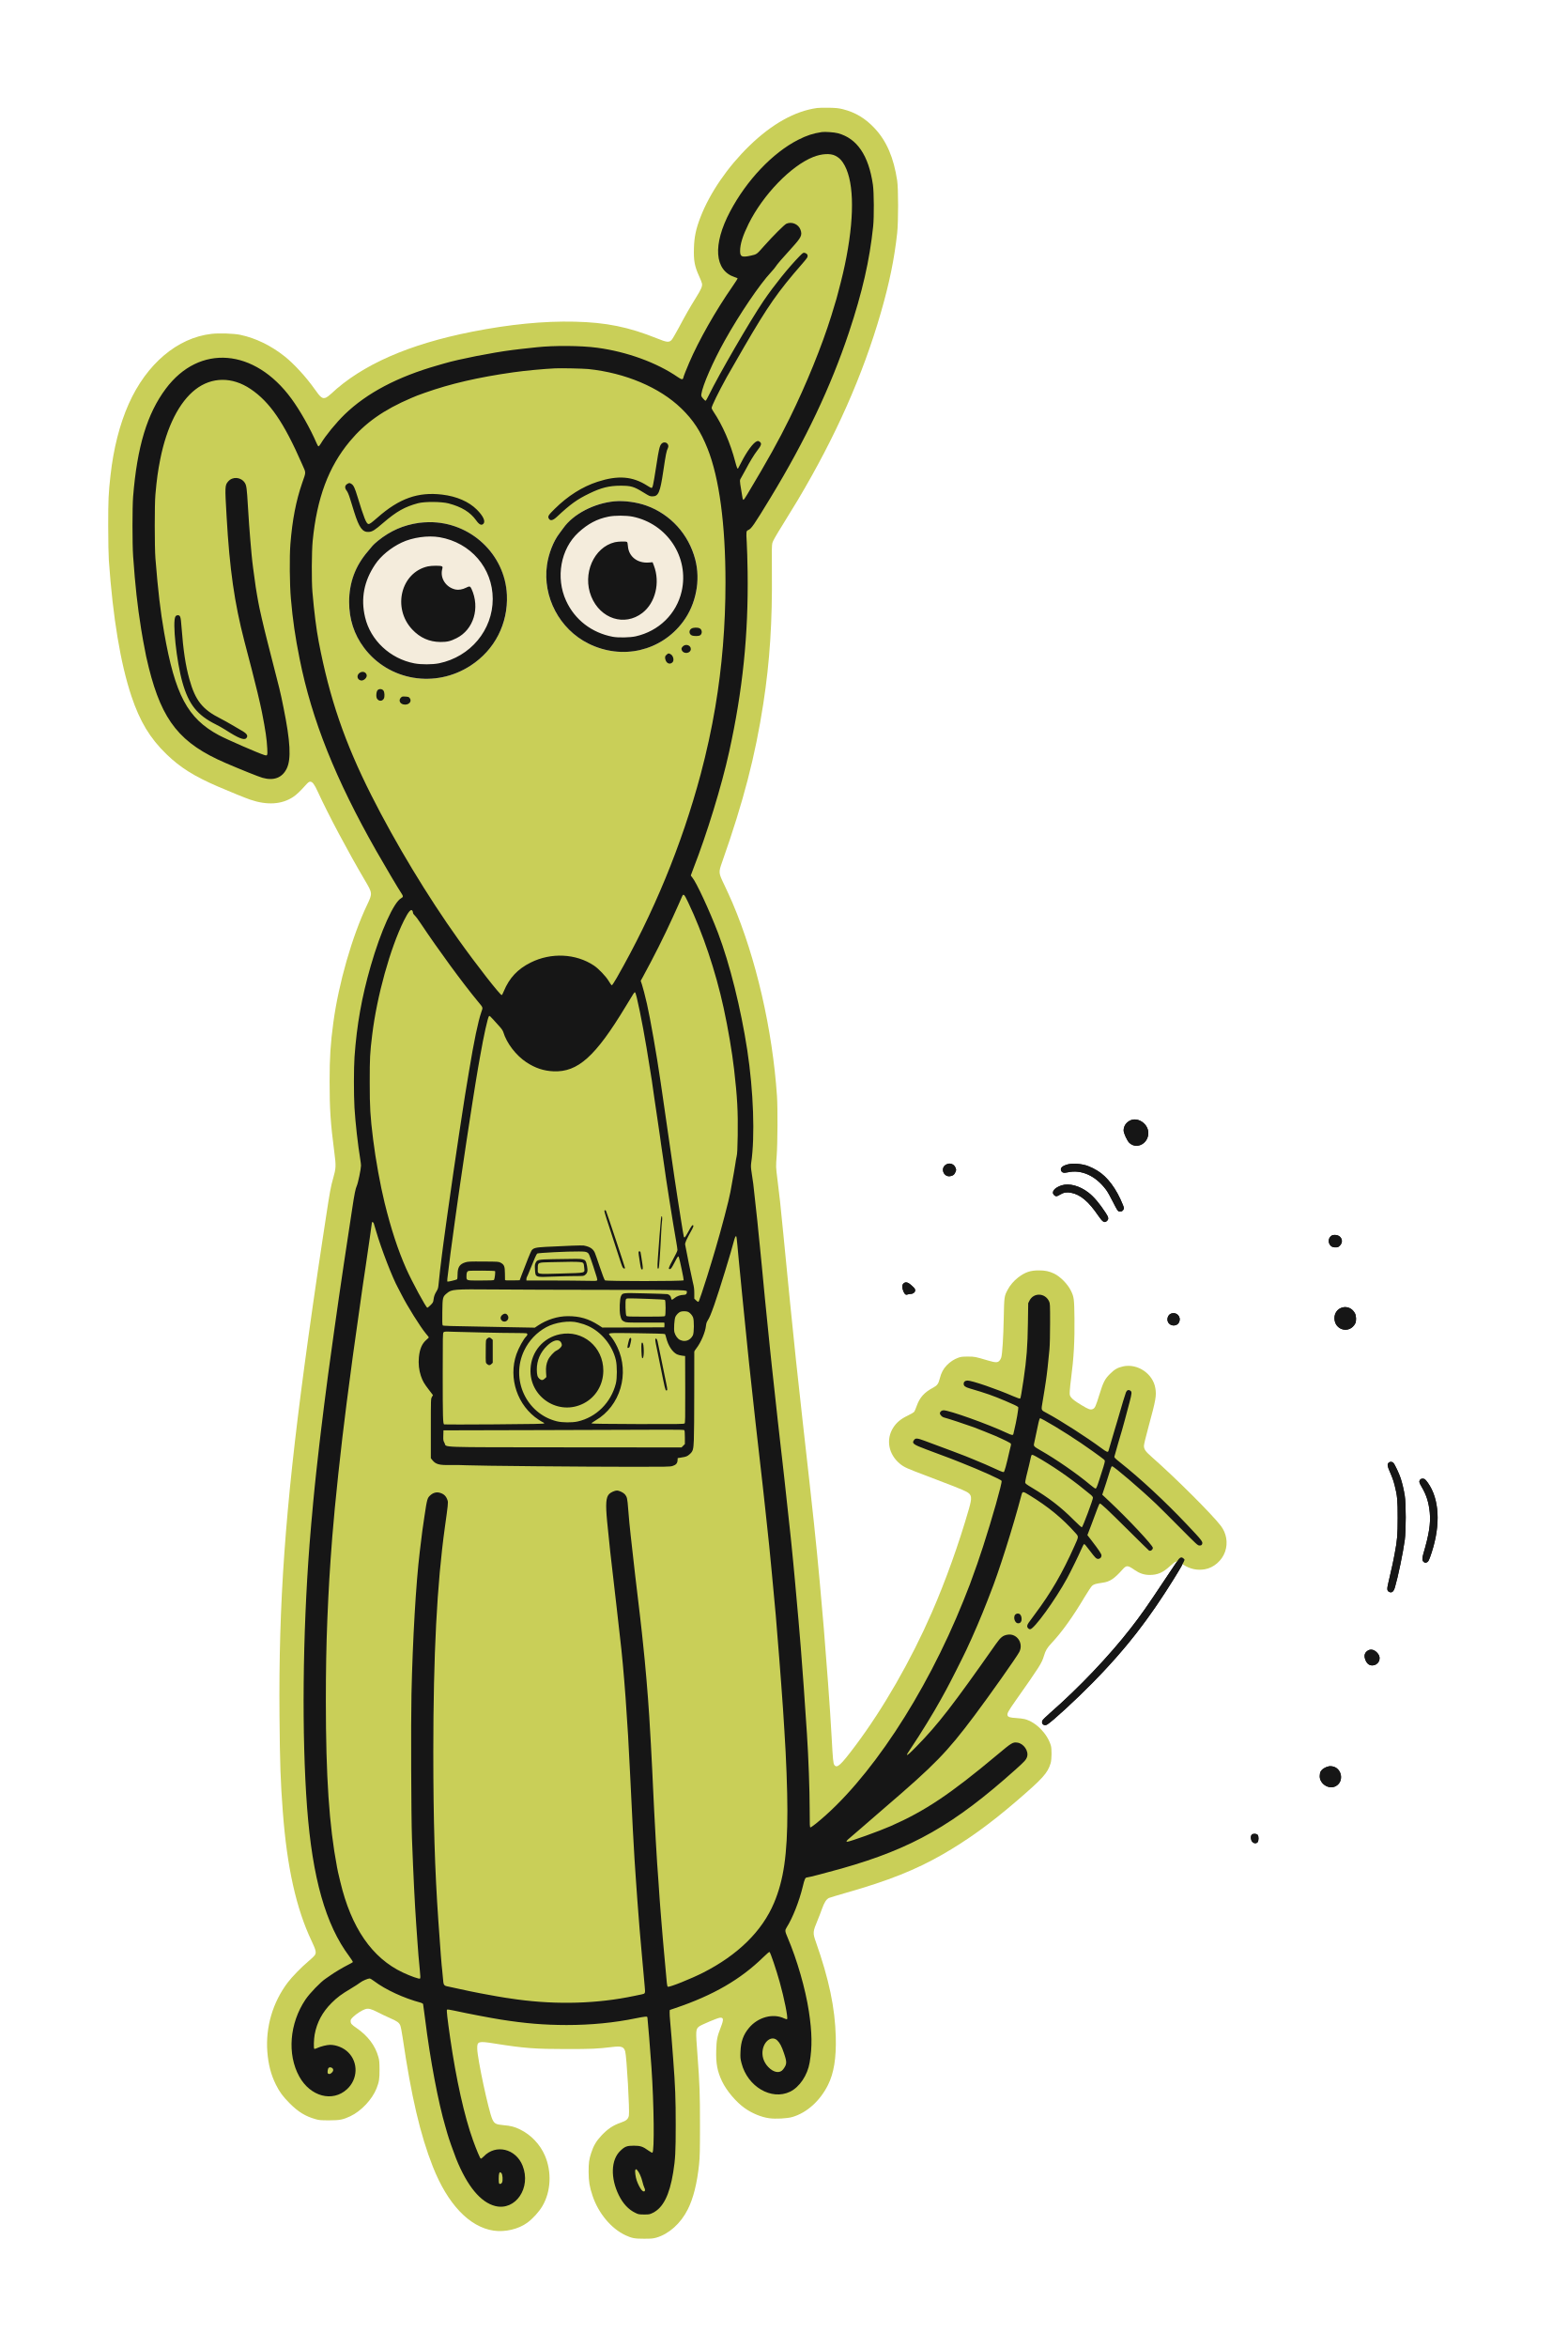
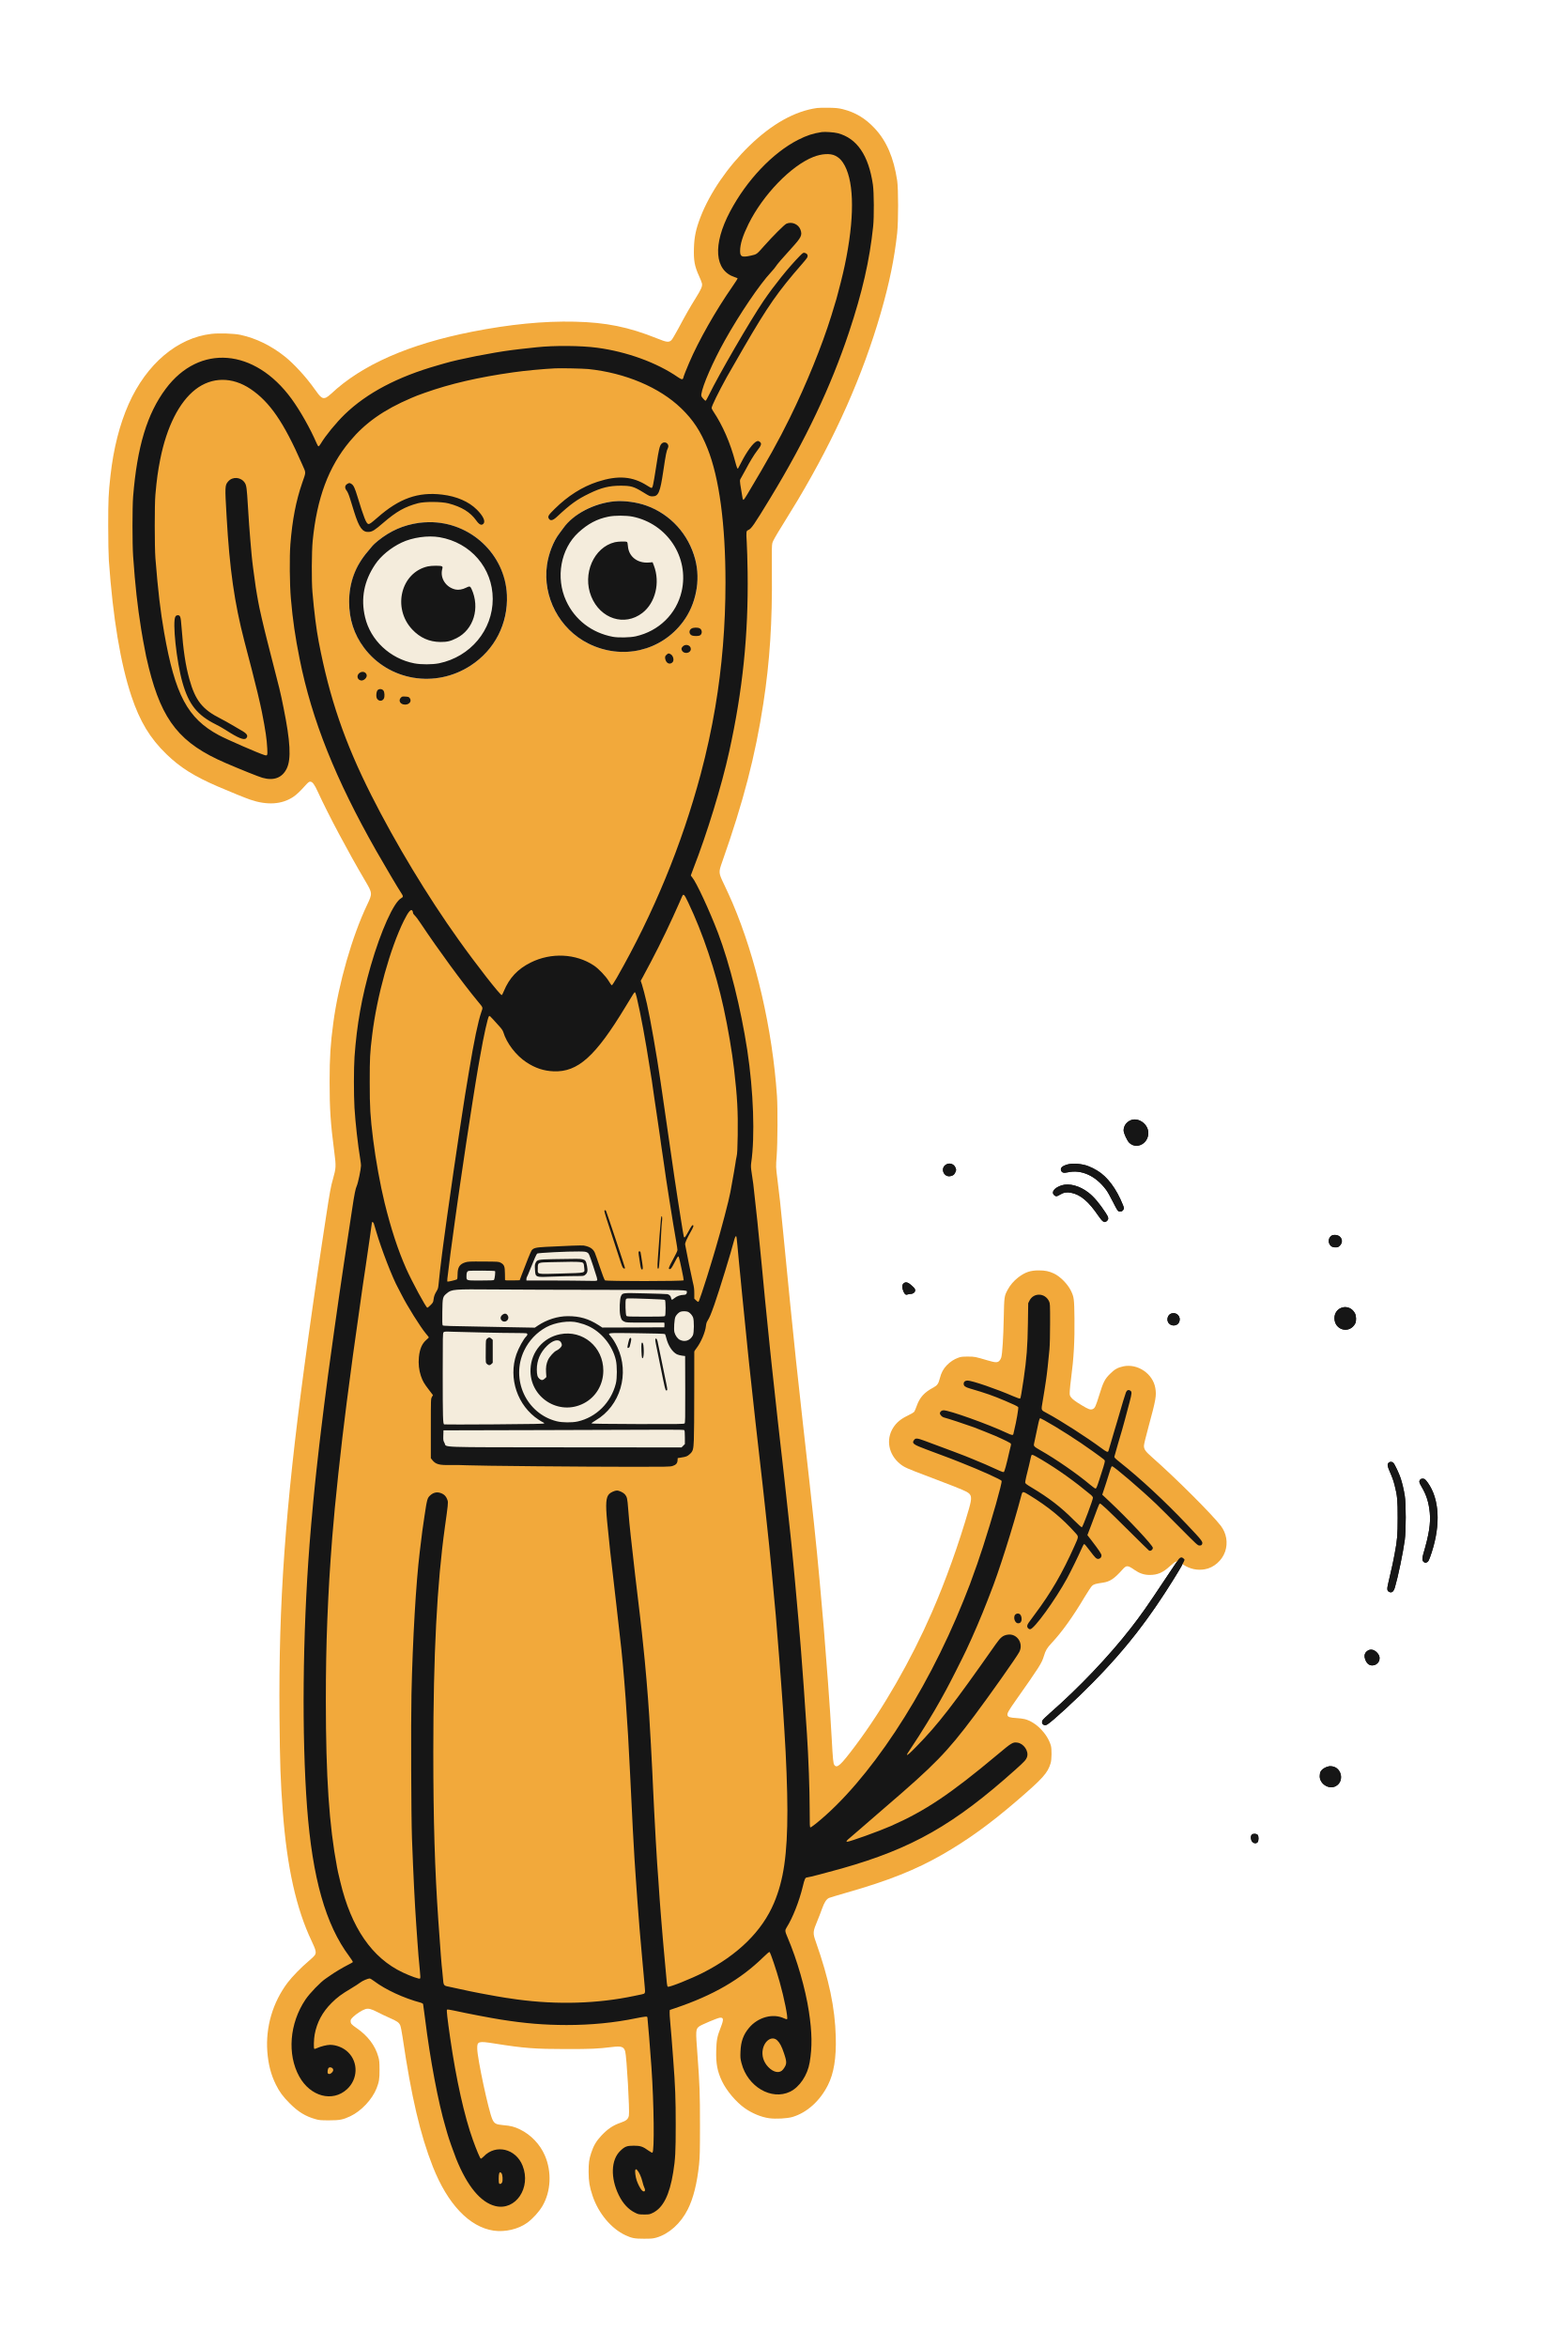
<svg xmlns="http://www.w3.org/2000/svg" viewBox="210.0 -10.0 1055.0 1580.0" width="1055" height="1580">
-   <g transform="scale(0.3333333) translate(0,4800) scale(0.1,-0.1)" fill="#C9CF58">
+   <g transform="scale(0.3333333) translate(0,4800) scale(0.1,-0.1)" fill="#F2A93B">
    <path d="M22800 46120 c-447 -62 -909 -320 -1364 -760 -440 -426 -802 -954 -991 -1444 -92 -239 -125 -396 -132 -622 -8 -257 13 -370 107 -575 27 -58 52 -124 56 -145 8 -55 -16 -113 -123 -284 -122 -196 -218 -364 -352 -617 -63 -116 -126 -224 -141 -238 -53 -51 -93 -47 -291 33 -575 231 -1031 324 -1664 338 -623 15 -1314 -53 -2069 -202 -1285 -253 -2229 -669 -2853 -1256 -34 -32 -78 -65 -98 -74 -74 -30 -109 -4 -235 176 -168 238 -412 504 -600 654 -275 219 -585 370 -895 436 -129 28 -433 38 -585 20 -688 -79 -1310 -606 -1670 -1412 -184 -414 -308 -901 -369 -1448 -41 -368 -46 -483 -46 -1015 0 -317 6 -590 13 -700 82 -1158 235 -2077 456 -2740 172 -512 373 -846 707 -1170 277 -269 560 -446 1039 -653 257 -111 549 -229 650 -264 344 -118 641 -99 872 55 64 42 141 115 248 235 52 58 71 72 94 72 45 0 85 -52 155 -206 209 -456 608 -1206 948 -1783 156 -264 156 -265 47 -496 -303 -635 -577 -1590 -683 -2380 -58 -428 -75 -703 -75 -1190 0 -558 18 -833 95 -1425 37 -283 35 -321 -25 -533 -46 -160 -66 -270 -141 -762 -25 -165 -61 -401 -80 -525 -102 -664 -269 -1828 -359 -2505 -386 -2875 -522 -4790 -502 -7060 8 -949 20 -1312 67 -1930 84 -1118 271 -1957 582 -2610 88 -186 99 -233 62 -288 -10 -16 -68 -71 -129 -122 -138 -115 -331 -314 -418 -429 -301 -401 -446 -895 -410 -1392 20 -259 74 -468 173 -667 73 -147 141 -239 274 -373 176 -178 325 -269 533 -326 66 -19 104 -22 267 -22 216 0 280 13 428 82 221 104 442 339 531 563 51 132 61 190 60 379 -1 147 -4 188 -23 254 -62 229 -213 429 -442 586 -101 69 -119 90 -119 139 0 30 9 44 58 91 61 58 171 128 236 150 64 21 119 7 248 -59 65 -34 175 -87 245 -117 151 -66 189 -92 215 -150 11 -25 31 -128 48 -242 177 -1202 354 -1960 611 -2613 299 -756 738 -1218 1229 -1290 231 -33 499 30 676 159 113 82 239 221 308 339 172 293 191 691 48 1021 -96 222 -281 417 -497 522 -116 57 -188 76 -343 89 -149 13 -181 31 -221 121 -77 175 -301 1222 -304 1422 -3 150 20 157 353 104 590 -94 813 -111 1440 -111 513 0 634 5 929 41 190 23 238 7 266 -89 30 -106 93 -1209 74 -1297 -15 -70 -52 -102 -162 -140 -157 -54 -263 -125 -389 -258 -107 -114 -163 -208 -211 -357 -42 -130 -51 -198 -51 -380 1 -192 18 -298 80 -483 119 -354 377 -663 667 -797 128 -59 183 -69 372 -69 147 0 181 3 249 22 254 73 493 287 635 571 112 222 188 527 228 911 15 149 18 268 18 790 0 642 -6 818 -51 1420 -38 500 -37 517 38 574 42 31 356 164 408 172 83 13 89 -29 26 -189 -75 -192 -87 -257 -93 -472 -7 -265 22 -421 118 -622 91 -191 285 -420 459 -542 148 -104 329 -179 489 -202 134 -19 365 -7 474 25 291 86 555 323 716 644 120 239 170 545 158 977 -16 584 -136 1157 -401 1910 -66 187 -64 205 36 445 24 58 64 160 88 228 46 128 85 189 139 217 15 7 178 56 362 109 835 238 1389 458 1933 770 501 288 951 612 1481 1067 545 468 640 573 701 775 22 72 25 284 5 354 -70 241 -302 477 -526 535 -33 9 -109 18 -170 22 -126 7 -172 21 -180 56 -10 39 17 87 163 295 485 688 529 757 572 902 35 114 62 160 153 258 214 229 433 535 673 939 63 105 130 205 148 221 36 31 71 41 216 62 142 20 232 80 395 263 83 93 105 92 250 -9 93 -65 188 -97 295 -98 163 -1 272 45 416 178 50 46 103 86 117 90 34 8 67 -5 157 -64 131 -85 277 -116 428 -90 182 30 350 177 412 359 59 175 27 368 -86 517 -173 228 -913 967 -1392 1388 -133 117 -162 158 -162 231 0 26 39 187 91 377 151 555 165 634 139 786 -49 291 -357 500 -647 439 -112 -24 -178 -61 -268 -152 -105 -104 -137 -167 -215 -420 -74 -239 -89 -272 -135 -291 -46 -19 -85 -5 -222 78 -134 81 -192 125 -221 168 -22 33 -24 42 -19 130 3 52 15 163 26 245 54 405 74 762 68 1215 -5 393 -9 425 -72 555 -64 132 -214 285 -340 345 -100 47 -178 64 -305 64 -172 1 -278 -35 -419 -142 -88 -67 -166 -159 -214 -251 -68 -128 -69 -136 -78 -571 -8 -388 -28 -713 -50 -793 -6 -22 -23 -53 -39 -69 -39 -38 -78 -37 -232 8 -262 77 -265 78 -403 78 -110 0 -140 -3 -194 -23 -85 -30 -164 -82 -232 -152 -70 -72 -113 -154 -140 -261 -27 -110 -52 -146 -130 -188 -184 -97 -276 -199 -338 -373 -17 -48 -38 -98 -47 -113 -11 -16 -60 -46 -139 -84 -135 -65 -222 -137 -288 -241 -152 -239 -95 -541 138 -731 83 -68 147 -96 560 -251 443 -166 701 -269 779 -310 112 -60 120 -112 50 -354 -201 -699 -471 -1452 -749 -2088 -421 -965 -979 -1936 -1545 -2690 -296 -394 -367 -459 -422 -385 -22 30 -30 111 -53 535 -21 378 -40 654 -75 1135 -69 921 -100 1302 -166 2015 -79 864 -123 1279 -343 3230 -90 794 -188 1719 -256 2410 -25 253 -54 550 -65 660 -11 110 -43 432 -70 715 -61 624 -81 812 -122 1130 -31 245 -31 245 -14 470 19 261 22 954 6 1202 -91 1345 -423 2785 -897 3898 -41 96 -116 260 -166 365 -119 248 -120 249 -42 470 428 1215 666 2133 829 3192 131 851 183 1651 173 2663 -4 435 -2 534 10 580 10 39 69 144 207 365 106 170 242 393 303 495 766 1284 1314 2520 1678 3780 175 604 275 1094 332 1615 25 236 25 891 0 1060 -70 462 -213 796 -452 1052 -188 203 -392 325 -646 389 -87 21 -133 26 -279 29 -96 2 -204 0 -240 -5z" />
  </g>
  <g transform="scale(0.3333333) translate(0,4800) scale(0.1,-0.1)" fill="#F4ECDC">
    <path d="M18715 38180 c-359 -31 -687 -179 -935 -422 -36 -35 -83 -89 -105 -120 -22 -31 -59 -81 -82 -111 -118 -154 -216 -406 -248 -636 -77 -546 157 -1100 610 -1443 259 -196 596 -308 922 -308 490 1 927 220 1216 609 121 163 219 381 262 581 32 154 36 412 9 569 -72 415 -336 809 -700 1043 -64 41 -232 123 -311 151 -192 69 -445 104 -638 87z M14760 37745 c-317 -46 -574 -159 -825 -360 -49 -40 -100 -86 -111 -101 -12 -16 -56 -69 -99 -119 -102 -118 -145 -184 -211 -316 -113 -227 -164 -443 -164 -700 0 -285 58 -514 191 -755 126 -228 331 -439 559 -575 460 -276 1044 -296 1532 -53 504 250 846 737 899 1279 65 656 -274 1265 -864 1554 -277 136 -611 190 -907 146z" />
+   </g>
+   <g>
+     <path fill="#F4ECDC" d="M665.7 871.1L662.4 875.1L662.4 889.6L666.4 893.5L674.3 893.5L678.2 889.6L678.2 875.1L674.9 871.1ZM506.3 861.3L506.3 960.0L508.3 964.7L670.3 965.3L672.3 963.3L672.3 950.8L557.7 950.2L577.5 949.5L578.1 946.2L582.7 948.2L600.5 948.2L606.4 946.2L607.1 949.5L672.3 949.5L672.3 900.8L667.7 900.1L663.1 896.2L659.1 886.3L636.1 885.0L658.5 884.3L658.5 878.4L632.1 877.7L659.1 877.1L659.1 865.9L665.1 865.9L668.4 863.2L673.0 862.6L673.0 856.7L518.9 856.0L510.3 857.3ZM522.2 844.8L522.8 852.7L543.9 852.7L544.5 851.4L544.5 843.5L523.5 843.5ZM562.3 848.8L562.3 852.7L613.0 853.4L613.0 846.8L607.8 831.6L606.4 831.0L570.2 831.6L566.9 836.9Z" />
  </g>
  <g transform="scale(0.3333333) translate(0,4800) scale(0.1,-0.1)" fill="#161616">
    <path d="M22895 45634 c-179 -27 -308 -70 -477 -156 -515 -262 -1040 -815 -1375 -1448 -355 -670 -317 -1191 94 -1325 29 -9 55 -20 58 -24 2 -5 -45 -80 -106 -167 -337 -484 -679 -1087 -871 -1534 -60 -140 -115 -278 -119 -304 -9 -44 -34 -42 -111 11 -425 293 -1027 512 -1628 593 -327 44 -873 48 -1229 9 -300 -32 -377 -41 -486 -55 -408 -52 -1077 -184 -1370 -270 -27 -8 -88 -25 -135 -39 -810 -230 -1432 -558 -1879 -990 -173 -168 -385 -426 -484 -592 -17 -29 -37 -53 -45 -53 -7 0 -25 28 -39 63 -125 291 -334 661 -507 897 -746 1021 -1860 1110 -2538 203 -377 -504 -578 -1168 -660 -2178 -17 -208 -17 -959 0 -1200 44 -616 84 -982 163 -1480 27 -165 44 -261 100 -545 6 -30 30 -134 54 -230 270 -1078 634 -1529 1555 -1925 304 -131 661 -274 738 -296 230 -66 401 -1 492 186 93 191 74 547 -66 1235 -70 344 -47 250 -325 1332 -74 288 -168 697 -184 798 -3 25 -15 88 -25 140 -16 82 -28 166 -79 545 -6 39 -12 97 -16 130 -3 33 -10 98 -15 145 -6 47 -17 175 -25 285 -9 110 -20 254 -25 320 -5 66 -17 239 -25 385 -20 339 -28 399 -60 451 -77 120 -247 135 -338 29 -66 -77 -67 -99 -31 -710 61 -1064 157 -1735 359 -2515 81 -314 126 -486 150 -575 74 -281 168 -675 205 -860 73 -372 97 -540 107 -732 7 -143 4 -148 -59 -130 -114 34 -762 316 -918 400 -633 340 -885 813 -1106 2076 -76 438 -122 825 -176 1501 -17 217 -18 1091 0 1280 29 322 50 470 98 715 131 655 382 1153 712 1409 329 254 741 258 1112 8 389 -262 673 -676 1042 -1521 81 -184 81 -141 0 -376 -125 -362 -199 -745 -238 -1235 -20 -254 -15 -817 10 -1099 38 -435 87 -772 177 -1219 247 -1234 725 -2428 1549 -3877 174 -306 443 -760 515 -868 29 -44 26 -63 -12 -83 -151 -80 -413 -662 -617 -1369 -183 -637 -281 -1188 -327 -1835 -16 -228 -16 -757 -1 -1025 19 -310 68 -746 118 -1050 8 -47 14 -101 14 -120 -1 -71 -59 -351 -85 -408 -26 -56 -48 -163 -95 -477 -11 -71 -31 -202 -44 -290 -64 -418 -90 -588 -122 -805 -82 -549 -95 -638 -103 -700 -10 -70 -45 -315 -91 -640 -46 -324 -78 -556 -126 -910 -42 -316 -122 -943 -143 -1130 -6 -47 -20 -164 -31 -260 -12 -96 -27 -236 -35 -310 -8 -74 -21 -191 -29 -260 -8 -69 -22 -197 -30 -285 -9 -88 -22 -230 -31 -316 -8 -86 -19 -212 -25 -280 -6 -68 -12 -140 -15 -159 -3 -19 -18 -210 -35 -425 -139 -1812 -158 -3860 -49 -5305 108 -1423 374 -2364 851 -3002 44 -59 77 -112 73 -118 -3 -5 -45 -29 -93 -53 -106 -53 -289 -162 -368 -220 -33 -23 -70 -50 -84 -58 -103 -67 -325 -296 -413 -427 -321 -479 -371 -1104 -124 -1551 224 -406 674 -525 965 -256 220 203 230 541 22 745 -92 91 -236 150 -365 150 -63 0 -191 -32 -259 -64 -30 -15 -55 -21 -60 -16 -14 14 -9 193 8 287 44 244 156 454 341 638 113 113 203 180 396 294 74 44 157 98 185 120 46 35 153 81 192 81 8 0 47 -24 86 -53 232 -175 601 -345 943 -436 24 -7 44 -19 47 -29 3 -9 21 -147 41 -306 101 -812 265 -1681 410 -2171 15 -49 33 -112 40 -140 23 -86 125 -374 177 -505 224 -555 493 -880 789 -954 410 -102 729 368 552 814 -137 345 -541 442 -785 187 -26 -27 -53 -47 -60 -44 -14 5 -90 185 -157 372 -174 483 -339 1223 -460 2060 -57 397 -76 564 -65 575 7 7 57 0 145 -19 266 -59 730 -147 943 -181 494 -78 872 -109 1326 -110 496 0 966 46 1405 137 66 14 143 27 172 30 49 5 52 4 57 -18 6 -28 60 -697 81 -1004 51 -741 62 -1705 19 -1722 -7 -3 -42 16 -77 41 -117 84 -165 100 -297 100 -141 0 -182 -15 -275 -105 -188 -181 -200 -546 -29 -894 84 -171 195 -290 334 -357 61 -30 72 -32 175 -33 105 0 114 2 177 33 208 102 338 359 412 817 43 267 51 414 51 960 0 534 -9 771 -51 1325 -14 179 -29 379 -34 445 -5 66 -16 198 -25 293 -9 95 -15 191 -13 214 l3 42 115 39 c761 257 1314 577 1773 1026 74 73 121 111 127 105 22 -22 136 -360 204 -604 93 -331 172 -728 150 -750 -6 -6 -28 0 -59 14 -226 108 -531 25 -712 -194 -113 -135 -163 -277 -170 -476 -5 -119 -3 -142 21 -235 122 -474 603 -756 980 -575 191 92 353 333 396 591 53 314 49 603 -16 1030 -69 456 -239 1045 -430 1492 -54 127 -56 145 -19 203 121 191 253 526 325 823 39 162 52 187 91 187 28 0 393 95 699 181 1422 403 2263 882 3507 1996 185 166 213 197 233 257 37 115 -68 270 -196 287 -93 13 -113 0 -409 -248 -943 -790 -1455 -1132 -2146 -1436 -234 -103 -829 -317 -882 -317 -27 0 -10 26 48 73 29 23 121 103 206 177 85 75 316 275 514 445 1006 863 1247 1111 1801 1850 306 408 850 1178 906 1284 93 175 -46 382 -235 351 -95 -15 -141 -52 -238 -190 -869 -1237 -1167 -1623 -1594 -2058 -142 -146 -191 -189 -202 -178 -4 3 39 72 94 153 171 253 457 718 588 958 21 39 71 129 110 200 73 132 324 627 410 810 136 288 305 682 420 980 25 66 53 136 60 155 166 411 461 1340 630 1983 23 85 28 85 159 5 385 -235 667 -467 933 -765 67 -76 68 -68 -20 -263 -246 -550 -472 -939 -798 -1375 -143 -191 -148 -199 -155 -233 -7 -35 23 -72 58 -72 79 0 506 589 747 1030 66 121 231 456 282 575 26 60 52 111 57 113 14 4 34 -18 119 -132 108 -143 131 -166 168 -166 39 0 68 30 68 69 0 31 -50 106 -206 309 l-79 102 80 208 c44 114 97 256 118 316 22 60 45 111 52 113 19 8 151 -116 584 -546 218 -216 402 -398 410 -402 29 -19 78 15 78 54 0 50 -497 580 -878 938 l-144 135 76 229 c41 127 82 256 91 288 11 37 22 57 32 57 36 0 581 -466 893 -764 74 -71 293 -289 485 -483 335 -338 352 -353 387 -353 27 0 40 6 48 19 28 53 16 69 -303 406 -436 461 -935 925 -1350 1254 -96 76 -118 98 -114 115 4 22 139 489 156 541 12 37 95 346 150 556 49 185 50 212 16 235 -36 24 -69 12 -88 -33 -15 -35 -75 -234 -176 -583 -23 -80 -46 -156 -51 -170 -7 -20 -103 -344 -127 -432 -9 -31 -39 -20 -141 57 -295 218 -817 554 -1098 705 -128 69 -121 51 -90 237 15 87 31 185 36 218 5 33 19 121 30 195 22 142 50 398 72 640 8 88 13 300 13 535 0 376 -1 392 -21 435 -81 172 -311 180 -395 14 l-26 -52 -6 -403 c-7 -474 -26 -721 -87 -1134 -40 -267 -59 -378 -69 -388 -6 -6 -57 11 -143 48 -338 147 -829 315 -920 315 -49 0 -78 -24 -78 -65 0 -44 30 -67 123 -94 339 -100 459 -142 717 -251 167 -70 247 -109 261 -126 11 -13 -35 -284 -82 -474 -4 -19 -11 -47 -14 -62 -8 -38 -25 -36 -141 18 -373 175 -1155 454 -1270 454 -40 0 -74 -29 -74 -63 0 -25 43 -72 75 -80 110 -30 402 -126 610 -200 65 -24 363 -143 430 -172 191 -84 313 -145 318 -160 4 -8 2 -27 -2 -42 -5 -15 -16 -62 -25 -103 -65 -289 -103 -425 -118 -428 -9 -2 -45 10 -80 26 -149 70 -443 198 -548 238 -36 14 -101 41 -145 59 -69 28 -311 119 -829 311 -140 52 -176 55 -205 18 -55 -70 -22 -95 244 -194 268 -100 448 -167 495 -185 19 -8 112 -44 205 -81 392 -154 811 -343 821 -369 14 -36 -194 -770 -376 -1330 -89 -274 -133 -398 -265 -760 -18 -49 -77 -198 -130 -330 -768 -1909 -1918 -3646 -2979 -4499 -52 -42 -102 -76 -110 -76 -14 0 -16 41 -16 378 0 373 -24 1035 -55 1507 -35 539 -46 702 -65 955 -11 146 -25 326 -30 400 -16 231 -39 516 -75 933 -35 405 -42 490 -70 782 -8 88 -24 257 -35 375 -11 118 -27 278 -35 355 -8 77 -17 165 -20 195 -11 115 -96 897 -125 1150 -17 146 -37 326 -45 400 -9 74 -20 171 -25 215 -5 44 -19 163 -30 265 -11 102 -27 241 -35 310 -17 139 -97 875 -120 1100 -8 80 -26 251 -40 380 -21 199 -48 468 -96 950 -5 52 -16 165 -24 250 -8 85 -25 270 -39 410 -14 140 -33 327 -41 415 -9 88 -22 221 -30 295 -8 74 -17 167 -20 205 -7 77 -69 646 -84 765 -5 41 -19 137 -31 213 -18 116 -19 150 -11 210 79 537 47 1448 -79 2277 -129 841 -354 1743 -590 2365 -174 455 -440 1028 -522 1123 -15 18 -28 36 -28 40 0 4 23 66 51 137 271 692 571 1668 723 2358 274 1239 390 2369 373 3627 -4 234 -11 507 -18 608 -13 207 -10 225 29 241 65 27 112 95 450 651 709 1166 1220 2244 1585 3340 270 810 418 1457 489 2140 20 195 17 686 -5 840 -86 593 -321 939 -710 1041 -70 19 -261 32 -322 23z m271 -477 c70 -36 108 -70 155 -138 216 -319 243 -1002 73 -1899 -42 -223 -90 -428 -170 -727 -15 -54 -30 -111 -34 -128 -8 -30 -57 -190 -103 -340 -190 -610 -504 -1383 -840 -2065 -230 -467 -437 -838 -858 -1542 -35 -60 -69 -108 -76 -108 -7 0 -15 15 -18 33 -3 17 -14 88 -26 157 -36 214 -36 201 4 267 19 32 58 103 87 158 80 152 169 299 227 373 92 117 101 153 48 188 -21 14 -30 14 -55 4 -71 -29 -200 -205 -312 -425 -33 -66 -62 -122 -65 -124 -10 -13 -27 27 -54 130 -100 385 -256 742 -445 1024 -19 27 -34 58 -34 68 0 39 132 309 307 627 31 55 242 424 345 600 485 834 685 1121 1174 1681 50 57 96 114 102 126 25 47 6 84 -51 99 -26 6 -36 -1 -106 -72 -225 -232 -507 -582 -723 -899 -264 -387 -912 -1505 -1101 -1897 -31 -65 -62 -118 -69 -118 -8 0 -31 21 -52 46 -35 42 -38 49 -33 89 24 173 236 659 472 1080 297 532 704 1133 933 1378 40 43 84 96 97 117 32 50 110 141 312 363 206 226 226 268 188 378 -40 112 -172 170 -283 124 -43 -19 -263 -238 -461 -460 -144 -163 -137 -158 -261 -186 -178 -39 -215 -23 -215 93 0 140 54 311 171 548 293 590 857 1173 1306 1351 169 67 344 77 444 26z m-4986 -4307 c748 -78 1438 -370 1876 -793 243 -235 393 -464 532 -813 237 -594 362 -1532 362 -2704 0 -864 -69 -1703 -206 -2515 -74 -442 -177 -911 -295 -1355 -382 -1428 -952 -2810 -1696 -4112 -47 -82 -91 -148 -98 -148 -7 0 -35 37 -61 82 -56 96 -205 252 -299 315 -365 244 -865 268 -1278 62 -264 -131 -432 -311 -543 -578 -16 -41 -35 -76 -42 -79 -27 -9 -512 611 -875 1121 -624 873 -1267 1939 -1756 2907 -541 1071 -847 1965 -1065 3105 -48 253 -92 596 -127 1005 -19 219 -16 814 5 1030 85 865 320 1495 749 2010 310 373 686 638 1242 875 113 48 128 54 275 106 516 183 1083 314 1785 413 232 33 611 69 845 80 123 6 568 -4 670 -14z m2019 -10772 c293 -614 550 -1379 712 -2118 90 -412 173 -901 213 -1250 64 -554 80 -845 73 -1327 -5 -282 -9 -373 -22 -428 -9 -38 -20 -103 -25 -144 -5 -41 -18 -120 -29 -175 -17 -90 -41 -220 -72 -401 -26 -151 -189 -771 -299 -1140 -28 -93 -58 -195 -67 -225 -49 -168 -162 -527 -213 -675 -60 -176 -60 -175 -73 -175 -6 0 -26 14 -44 32 l-33 32 0 108 c0 87 -6 131 -30 226 -24 97 -132 622 -154 754 -7 37 21 99 140 313 22 41 30 65 24 75 -14 23 -35 -2 -101 -126 -33 -63 -67 -114 -74 -114 -16 0 -16 0 -39 140 -8 52 -22 136 -30 185 -21 122 -124 793 -136 880 -5 39 -32 225 -60 415 -80 552 -141 970 -151 1043 -4 37 -20 143 -34 235 -14 92 -32 214 -40 272 -73 504 -206 1263 -271 1545 -43 183 -77 317 -100 387 l-26 78 40 72 c227 416 430 820 609 1213 112 246 150 332 182 408 32 75 44 66 130 -115z m-5569 -167 c5 -11 10 -29 10 -40 0 -11 16 -35 36 -53 20 -18 75 -91 122 -163 345 -518 847 -1204 1149 -1568 113 -136 107 -119 73 -217 -67 -196 -146 -573 -249 -1195 -74 -443 -97 -585 -135 -840 -20 -126 -49 -320 -66 -430 -54 -353 -169 -1144 -226 -1555 -8 -63 -24 -176 -35 -250 -22 -150 -31 -219 -54 -395 -8 -66 -22 -169 -30 -230 -22 -164 -60 -497 -71 -620 -5 -52 -13 -81 -35 -115 -40 -65 -56 -107 -64 -174 -7 -55 -12 -64 -61 -113 -30 -29 -58 -53 -64 -53 -26 0 -310 525 -428 790 -167 378 -305 799 -436 1330 -86 351 -181 874 -231 1275 -59 477 -69 645 -69 1160 0 491 4 580 50 955 94 776 363 1746 639 2303 93 187 147 249 175 198z m4527 -1742 c79 -331 179 -870 269 -1454 8 -55 19 -122 24 -150 6 -27 19 -117 30 -200 11 -82 25 -177 30 -210 5 -33 32 -215 60 -405 27 -190 54 -374 60 -410 5 -36 14 -99 19 -140 6 -41 20 -136 31 -210 12 -74 25 -166 30 -205 28 -223 181 -1193 246 -1555 13 -74 24 -148 24 -164 0 -19 -34 -92 -91 -194 -86 -157 -98 -192 -65 -192 24 0 41 24 100 139 62 122 72 133 85 99 17 -43 102 -450 97 -464 -8 -20 -1563 -21 -1590 -1 -10 8 -51 112 -101 262 -46 138 -92 270 -103 295 -36 81 -102 124 -226 146 -36 6 -346 -5 -765 -27 -204 -11 -252 -23 -288 -75 -18 -27 -101 -232 -198 -489 l-41 -110 -147 -3 c-113 -2 -147 0 -149 10 -1 7 -2 67 -2 133 -1 140 -15 175 -84 213 -41 23 -48 23 -349 25 -269 2 -315 0 -365 -16 -117 -36 -157 -99 -158 -244 0 -62 -4 -94 -12 -100 -21 -12 -182 -51 -192 -45 -5 2 -6 30 -2 61 22 203 99 796 151 1156 13 94 40 283 59 420 20 138 43 297 51 355 34 224 107 720 120 810 8 52 21 138 29 190 24 151 56 359 67 435 5 39 21 140 35 225 14 85 40 252 59 370 19 118 42 253 50 300 8 47 27 150 41 230 72 414 154 781 179 808 9 10 25 -3 81 -65 37 -43 96 -108 131 -145 43 -47 66 -82 77 -115 67 -223 256 -469 465 -607 179 -118 351 -175 549 -183 490 -20 845 298 1452 1302 178 295 179 297 193 292 6 -2 22 -46 34 -98z m-5309 -4566 c5 -16 26 -86 47 -158 105 -360 331 -945 447 -1153 10 -19 39 -75 65 -125 116 -231 382 -655 491 -786 34 -40 62 -76 62 -80 0 -3 -22 -25 -50 -49 -88 -76 -134 -182 -151 -349 -13 -130 1 -262 40 -378 37 -107 63 -153 164 -284 l80 -105 -21 -37 c-22 -38 -22 -41 -22 -637 l0 -599 30 -38 c68 -86 141 -105 365 -100 88 2 234 0 325 -5 197 -11 2393 -31 3395 -31 632 0 716 1 764 16 70 22 99 53 103 113 l3 47 75 12 c94 14 119 24 164 64 69 60 79 93 87 289 5 96 8 535 8 975 0 440 1 805 1 811 0 6 20 36 44 67 91 118 179 325 192 454 5 45 15 76 35 106 35 54 65 125 133 317 106 303 339 1062 406 1322 7 26 18 53 26 59 18 15 16 27 64 -496 11 -121 27 -281 35 -355 8 -74 21 -214 30 -310 21 -227 84 -852 115 -1145 5 -49 19 -180 30 -290 30 -287 89 -832 125 -1145 8 -69 21 -188 30 -265 23 -212 92 -821 115 -1010 6 -44 26 -228 45 -410 19 -181 42 -391 50 -465 23 -205 53 -496 80 -790 13 -146 31 -337 40 -425 27 -285 35 -367 50 -540 26 -308 54 -657 70 -865 8 -113 27 -353 41 -535 13 -181 29 -400 35 -485 5 -85 18 -290 29 -455 35 -529 60 -1191 60 -1605 0 -888 -75 -1403 -270 -1865 -240 -570 -729 -1050 -1430 -1407 -253 -128 -679 -298 -714 -285 -8 3 -16 32 -20 74 -10 92 -44 471 -56 613 -5 63 -17 189 -25 280 -8 91 -22 253 -30 360 -8 107 -17 220 -20 250 -3 30 -10 120 -15 200 -5 80 -16 240 -24 355 -9 116 -20 278 -26 360 -12 168 -44 741 -60 1060 -6 116 -15 300 -20 410 -6 110 -15 301 -20 425 -10 223 -42 800 -60 1080 -28 439 -80 1051 -125 1460 -9 80 -20 187 -25 238 -5 52 -21 191 -35 310 -56 480 -52 448 -100 842 -28 237 -74 645 -90 800 -9 85 -20 198 -26 250 -5 52 -16 178 -24 280 -16 211 -23 241 -65 292 -31 37 -116 78 -163 78 -41 0 -121 -35 -154 -68 -67 -66 -77 -199 -43 -557 37 -384 83 -813 131 -1203 11 -92 24 -205 29 -252 5 -47 19 -164 30 -260 11 -96 30 -256 40 -355 11 -99 24 -218 30 -265 77 -634 156 -1714 205 -2785 23 -500 34 -716 55 -1115 31 -556 38 -682 60 -981 11 -152 25 -344 30 -425 16 -240 76 -965 95 -1149 2 -27 14 -151 25 -275 11 -124 24 -274 30 -334 12 -125 9 -133 -57 -146 -21 -4 -92 -19 -158 -33 -739 -156 -1553 -180 -2360 -71 -155 21 -362 53 -415 64 -25 5 -99 18 -165 30 -213 37 -513 99 -838 172 -63 14 -73 32 -81 148 -4 52 -11 129 -16 170 -13 100 -34 367 -79 1015 -71 1020 -101 2018 -101 3395 0 1971 74 3397 235 4550 61 434 67 489 54 528 -28 89 -75 135 -162 158 -64 17 -128 0 -184 -49 -64 -56 -69 -73 -122 -427 -36 -234 -48 -324 -95 -720 -76 -625 -143 -1768 -167 -2869 -13 -577 -6 -2473 10 -2911 30 -794 56 -1305 86 -1740 8 -113 19 -272 25 -355 13 -195 26 -351 47 -558 13 -126 14 -170 5 -179 -14 -14 -191 48 -347 122 -621 292 -1043 903 -1264 1835 -48 201 -49 205 -65 290 -159 837 -226 1828 -226 3355 0 630 9 1121 30 1645 27 644 48 995 100 1673 52 662 175 1815 290 2702 93 723 153 1159 271 1980 22 157 45 317 50 355 5 39 11 81 14 95 3 14 25 165 50 335 24 171 63 434 85 585 22 151 40 281 40 288 0 23 28 12 38 -15z m4311 -588 c33 -19 38 -31 123 -284 71 -213 86 -266 76 -278 -10 -13 -44 -14 -217 -9 -114 3 -432 5 -708 6 l-503 0 0 28 c0 15 4 32 8 38 5 5 37 81 72 169 76 193 124 300 138 309 24 15 618 45 842 42 116 -1 140 -4 169 -21z m-1863 -375 c11 -11 -5 -154 -20 -178 -5 -9 -72 -12 -271 -12 -303 0 -285 -6 -285 97 0 59 11 86 40 96 29 10 526 7 536 -3z m2271 -379 c1686 -2 1603 1 1603 -47 0 -37 -20 -54 -64 -54 -65 0 -140 -26 -187 -66 -48 -40 -63 -40 -67 2 -5 38 -37 72 -76 79 -17 3 -220 10 -451 15 -469 11 -450 13 -486 -58 -25 -49 -34 -286 -15 -379 19 -90 31 -108 82 -133 38 -19 62 -20 415 -20 206 0 380 1 387 0 9 0 12 -14 10 -47 l-3 -48 -626 -3 -626 -2 -74 48 c-203 130 -380 182 -621 182 -206 0 -424 -69 -606 -190 l-62 -42 -593 11 c-1254 23 -1257 23 -1268 37 -8 9 -10 95 -7 271 4 292 6 304 92 375 96 81 134 84 964 77 389 -4 1414 -7 2279 -8z m820 -182 c196 -6 333 -15 340 -21 18 -14 18 -309 1 -326 -9 -9 -109 -12 -389 -12 -338 0 -378 2 -390 17 -18 21 -26 301 -10 332 14 25 0 25 448 10z m811 -263 c38 -20 78 -65 96 -108 25 -59 23 -316 -3 -366 -53 -102 -156 -139 -258 -92 -48 21 -96 87 -114 155 -16 58 -2 270 21 315 22 42 65 85 100 99 37 15 127 13 158 -3z m-2225 -216 c116 -31 132 -37 199 -66 271 -120 495 -393 564 -689 27 -114 27 -370 0 -475 -97 -385 -396 -682 -771 -766 -113 -25 -311 -24 -422 4 -616 153 -936 847 -659 1427 97 202 251 365 446 472 181 99 468 141 643 93z m-1913 -200 c234 -6 523 -10 642 -10 119 0 223 -3 232 -6 22 -8 20 -37 -4 -59 -54 -49 -157 -235 -202 -364 -168 -485 22 -1043 450 -1322 40 -26 82 -51 92 -54 11 -4 20 -12 20 -19 0 -10 -200 -14 -1003 -20 -551 -4 -1009 -4 -1018 -1 -25 10 -29 142 -29 1031 0 743 1 814 17 829 14 15 37 16 197 10 100 -3 372 -10 606 -15z m3666 -31 c7 -5 20 -42 29 -82 37 -150 121 -279 214 -327 22 -10 68 -23 102 -27 l64 -8 2 -673 c1 -586 0 -674 -13 -687 -14 -13 -129 -15 -946 -13 -610 2 -932 6 -934 13 -2 6 35 32 82 60 500 290 695 949 439 1483 -46 95 -88 163 -137 220 -60 69 -91 66 529 58 343 -4 562 -11 569 -17z m7663 -1741 c262 -144 691 -418 976 -624 252 -182 245 -176 245 -204 0 -24 -38 -152 -112 -375 -50 -153 -60 -175 -77 -175 -9 0 -56 35 -106 76 -262 221 -692 518 -1000 693 -135 77 -146 88 -134 138 12 49 40 182 75 353 25 122 37 160 51 160 3 0 40 -19 82 -42z m-7271 -200 c8 -8 12 -55 12 -146 l0 -134 -34 -34 -34 -34 -2349 2 c-2652 3 -2386 -6 -2436 87 -26 47 -28 57 -25 153 l3 103 1975 5 c1086 3 2178 6 2425 8 340 1 454 -1 463 -10z m7215 -595 c340 -203 663 -434 990 -706 32 -27 47 -48 47 -64 0 -40 -203 -583 -223 -595 -6 -4 -73 56 -160 143 -260 262 -505 451 -847 655 -103 61 -136 86 -138 103 -3 19 36 193 78 351 5 19 16 69 25 110 23 102 22 100 46 100 11 0 94 -44 182 -97z m-5337 -11724 c51 -49 90 -123 134 -255 64 -188 62 -224 -14 -327 -66 -90 -193 -70 -304 47 -95 100 -134 230 -108 357 39 183 191 276 292 178z m-8978 -566 c19 -27 14 -52 -17 -84 -31 -30 -59 -37 -79 -17 -16 16 -4 100 17 116 19 16 61 7 79 -15z m6151 -2054 c37 -40 81 -137 102 -225 11 -48 30 -106 40 -127 37 -71 -5 -106 -56 -46 -32 39 -71 115 -97 189 -26 75 -41 199 -27 217 15 17 15 17 38 -8z m-2743 -60 c24 -26 32 -151 12 -189 -15 -28 -47 -38 -59 -18 -12 18 -11 171 1 202 12 31 21 32 46 5z M19672 39354 c-30 -21 -47 -56 -65 -139 -14 -63 -22 -109 -57 -335 -62 -395 -70 -430 -96 -430 -7 0 -44 20 -81 44 -299 192 -593 215 -1008 80 -308 -101 -597 -284 -863 -546 -127 -125 -144 -152 -121 -194 29 -55 83 -44 164 32 276 258 407 352 657 473 242 117 398 155 628 156 211 0 270 -17 455 -131 136 -84 137 -84 194 -84 117 0 152 83 215 510 51 341 64 408 93 464 38 74 -46 148 -115 100z M13318 38534 c-56 -30 -63 -83 -18 -139 20 -26 44 -81 71 -169 22 -72 59 -189 81 -261 100 -319 168 -413 297 -403 71 5 121 37 292 185 265 228 434 323 699 394 134 36 472 34 616 -3 267 -70 441 -177 561 -345 61 -86 108 -107 146 -65 44 49 -6 156 -133 283 -162 162 -407 269 -700 304 -488 59 -869 -77 -1309 -465 -128 -111 -157 -132 -183 -128 -41 6 -89 125 -218 548 -54 178 -80 234 -122 260 -39 24 -44 24 -80 4z M18715 38180 c-415 -36 -838 -257 -1040 -542 -22 -31 -59 -81 -82 -111 -118 -154 -216 -406 -248 -636 -90 -641 254 -1292 836 -1582 679 -339 1468 -157 1912 440 263 354 357 834 246 1259 -133 506 -500 911 -986 1085 -192 69 -445 104 -638 87z m361 -310 c700 -144 1145 -822 989 -1507 -104 -456 -460 -804 -929 -909 -111 -25 -353 -30 -462 -9 -425 80 -767 344 -942 726 -216 469 -110 1051 249 1380 192 176 375 273 604 319 131 27 361 26 491 0z M18716 37354 c-427 -103 -661 -642 -476 -1097 184 -451 672 -607 1031 -331 264 203 364 612 233 957 l-26 67 -76 -6 c-230 -18 -406 120 -422 329 -4 53 -10 81 -20 87 -22 14 -177 10 -244 -6z M14760 37745 c-317 -46 -574 -159 -825 -360 -49 -40 -100 -86 -111 -101 -12 -16 -56 -69 -99 -119 -250 -290 -375 -630 -375 -1016 0 -349 100 -657 300 -924 501 -669 1440 -827 2154 -361 486 316 758 847 732 1426 -37 823 -737 1477 -1574 1469 -64 -1 -155 -7 -202 -14z m416 -290 c629 -108 1073 -623 1074 -1245 0 -629 -450 -1169 -1084 -1300 -134 -27 -360 -28 -501 -1 -487 94 -884 465 -993 931 -90 378 -22 730 204 1066 114 171 315 337 534 441 220 104 531 148 766 108z M14940 36866 c-544 -122 -722 -839 -317 -1272 158 -169 348 -253 572 -254 136 0 201 15 324 77 345 172 479 612 302 996 -25 55 -40 58 -109 23 -71 -36 -152 -50 -212 -37 -193 41 -316 227 -271 408 11 42 10 49 -5 60 -23 17 -208 16 -284 -1z M20263 35611 c-58 -36 -51 -117 13 -141 34 -13 131 -13 155 1 54 28 53 116 -2 144 -41 22 -127 19 -166 -4z M20089 35251 c-31 -32 -35 -50 -17 -84 41 -79 178 -55 178 31 0 77 -103 111 -161 53z M19761 35084 c-35 -29 -40 -63 -17 -119 28 -65 90 -81 136 -35 39 39 15 136 -39 164 -40 21 -44 20 -80 -10z M13576 34725 c-79 -41 -74 -140 8 -161 58 -14 134 56 120 111 -14 55 -73 78 -128 50z M13930 34372 c-32 -26 -42 -138 -16 -177 37 -56 107 -54 137 2 20 38 16 129 -8 162 -26 34 -80 40 -113 13z M14396 34217 c-50 -50 -25 -120 49 -137 105 -24 185 59 126 131 -15 19 -30 24 -84 27 -60 4 -68 2 -91 -21z M18505 23860 c-4 -6 16 -79 43 -163 28 -83 98 -300 157 -482 145 -449 155 -477 171 -502 17 -26 44 -31 44 -8 0 17 -366 1118 -382 1148 -10 19 -24 22 -33 7z M19647 23693 c-21 -233 -36 -419 -62 -788 -14 -195 -11 -235 15 -209 10 10 31 295 50 689 5 110 12 216 15 235 10 72 9 124 -2 127 -6 2 -13 -18 -16 -54z M19196 23031 c-6 -10 4 -90 32 -256 13 -79 21 -101 35 -103 21 -4 22 27 7 127 -6 36 -15 98 -21 136 -6 39 -13 78 -15 88 -6 18 -29 23 -38 8z M17475 22881 c-314 -7 -328 -10 -360 -77 -15 -31 -17 -54 -12 -130 10 -164 0 -160 369 -145 156 6 358 11 450 11 164 0 167 0 197 26 45 37 53 80 35 177 -20 104 -33 123 -95 136 -51 11 -88 11 -584 2z m528 -58 c80 -7 86 -13 94 -112 10 -116 53 -105 -464 -120 -521 -14 -473 -25 -473 106 0 119 -4 117 270 123 354 9 501 10 573 3z M16441 21754 c-39 -33 -42 -80 -8 -112 65 -61 164 17 123 96 -26 50 -68 56 -115 16z M17609 21365 c-339 -68 -579 -349 -596 -700 -28 -571 571 -958 1077 -694 243 126 392 377 393 659 1 478 -414 827 -874 735z m-8 -135 c27 -15 51 -65 43 -95 -7 -29 -64 -82 -108 -100 -47 -20 -142 -125 -170 -189 -35 -79 -46 -149 -39 -254 l6 -91 -31 -30 c-38 -39 -72 -40 -112 -3 -37 33 -49 78 -50 185 0 184 70 346 207 479 99 95 191 131 254 98z M16135 21275 c-25 -24 -25 -25 -26 -237 -2 -263 -3 -248 27 -275 32 -30 59 -29 89 2 l25 24 0 231 0 231 -25 24 c-13 14 -34 25 -45 25 -11 0 -32 -11 -45 -25z M19012 21278 c-9 -12 -42 -150 -42 -178 0 -24 40 -9 46 18 3 15 13 53 21 84 20 73 6 113 -25 76z M19534 21265 c-4 -9 1 -51 10 -93 22 -106 60 -289 95 -467 88 -439 97 -475 116 -475 25 0 25 17 1 132 -14 62 -56 271 -95 463 -39 193 -77 372 -83 399 -14 51 -33 70 -44 41z M19254 21174 c-8 -32 1 -268 11 -284 29 -48 46 109 27 254 -8 55 -28 71 -38 30z M9843 35854 c-65 -100 21 -909 142 -1333 126 -443 298 -658 673 -845 63 -32 151 -81 195 -110 262 -169 378 -215 420 -168 45 49 14 95 -108 162 -44 24 -129 74 -190 111 -60 36 -160 91 -220 122 -368 184 -512 367 -631 797 -78 280 -123 579 -159 1058 -15 204 -24 232 -75 232 -21 0 -35 -8 -47 -26z M29132 25685 c-89 -39 -142 -116 -142 -206 0 -55 71 -209 116 -251 155 -145 401 -1 381 223 -15 170 -209 297 -355 234z M25403 24790 c-124 -75 -43 -268 97 -231 56 15 69 26 93 80 18 41 18 45 2 87 -29 77 -121 108 -192 64z M27861 24794 c-107 -29 -153 -70 -135 -121 16 -47 53 -58 136 -39 275 62 565 -70 775 -354 27 -35 89 -145 138 -244 73 -145 96 -183 116 -190 39 -13 77 0 94 34 15 28 14 34 -11 98 -127 320 -312 568 -514 689 -78 46 -106 60 -182 91 -117 48 -312 64 -417 36z M27738 24371 c-145 -47 -215 -135 -153 -196 33 -33 57 -31 124 10 68 42 134 53 220 36 190 -37 354 -176 550 -464 88 -129 127 -152 176 -102 37 36 32 69 -27 159 -122 188 -241 329 -349 411 -178 138 -389 194 -541 146z M33178 23347 c-87 -74 -44 -220 67 -227 62 -4 78 1 110 33 89 89 29 217 -100 217 -37 0 -57 -6 -77 -23z M24540 22385 c-28 -30 -25 -95 9 -167 25 -52 45 -64 85 -48 15 5 42 10 60 10 44 0 86 33 86 69 0 33 -8 43 -83 110 -68 61 -117 69 -157 26z M33409 21906 c-98 -26 -162 -111 -162 -216 1 -246 307 -324 420 -107 24 46 21 152 -5 202 -50 99 -151 147 -253 121z M29944 21780 c-56 -22 -86 -103 -60 -163 40 -97 187 -101 227 -5 46 111 -55 213 -167 168z M34340 18770 c-29 -29 -25 -65 21 -171 58 -134 75 -181 103 -289 52 -203 61 -299 60 -655 0 -340 -9 -447 -59 -710 -9 -44 -20 -102 -25 -130 -5 -27 -16 -79 -24 -115 -35 -156 -57 -252 -81 -354 -30 -125 -27 -159 15 -181 54 -28 93 3 119 94 64 217 162 692 198 951 26 193 26 735 0 895 -21 130 -50 251 -83 353 -31 95 -118 280 -146 309 -27 29 -71 30 -98 3z M34976 18428 c-24 -34 -20 -55 28 -137 102 -174 146 -314 168 -528 21 -215 -15 -442 -132 -838 -26 -90 -23 -132 12 -158 23 -17 31 -18 57 -8 36 15 48 40 101 201 184 564 156 1080 -77 1407 -24 35 -52 67 -63 73 -33 18 -78 12 -94 -12z M30104 16828 c-15 -18 -145 -211 -289 -428 -348 -523 -478 -708 -682 -970 -436 -561 -1055 -1211 -1633 -1715 -74 -65 -141 -131 -149 -146 -33 -65 31 -121 95 -83 99 58 581 501 914 840 466 474 796 863 1139 1342 309 432 721 1088 721 1148 0 2 -10 12 -22 24 -31 29 -62 25 -94 -12z M26823 15720 c-75 -30 -43 -190 39 -190 40 0 68 32 68 79 0 90 -44 136 -107 111z M33923 14980 c-66 -40 -84 -101 -53 -183 29 -78 75 -117 138 -117 124 0 193 130 122 230 -58 82 -142 110 -207 70z M33135 12643 c-83 -19 -142 -59 -171 -114 -7 -15 -14 -55 -14 -87 0 -155 184 -271 319 -202 182 92 129 377 -74 403 -22 3 -49 3 -60 0z M31577 11262 c-27 -30 -22 -104 9 -141 31 -37 81 -42 108 -12 25 28 27 122 2 150 -25 28 -95 29 -119 3z" />
  </g>
  <g transform="scale(0.3333333) translate(0,4800) scale(0.1,-0.1)" fill="#161616">
    <path d="M29132 25685 c-89 -39 -142 -116 -142 -206 0 -55 71 -209 116 -251 155 -145 401 -1 381 223 -15 170 -209 297 -355 234z M25403 24790 c-124 -75 -43 -268 97 -231 56 15 69 26 93 80 18 41 18 45 2 87 -29 77 -121 108 -192 64z M27861 24794 c-107 -29 -153 -70 -135 -121 16 -47 53 -58 136 -39 275 62 565 -70 775 -354 27 -35 89 -145 138 -244 73 -145 96 -183 116 -190 39 -13 77 0 94 34 15 28 14 34 -11 98 -127 320 -312 568 -514 689 -78 46 -106 60 -182 91 -117 48 -312 64 -417 36z M27738 24371 c-145 -47 -215 -135 -153 -196 33 -33 57 -31 124 10 68 42 134 53 220 36 190 -37 354 -176 550 -464 88 -129 127 -152 176 -102 37 36 32 69 -27 159 -122 188 -241 329 -349 411 -178 138 -389 194 -541 146z M33178 23347 c-87 -74 -44 -220 67 -227 62 -4 78 1 110 33 89 89 29 217 -100 217 -37 0 -57 -6 -77 -23z M24540 22385 c-28 -30 -25 -95 9 -167 25 -52 45 -64 85 -48 15 5 42 10 60 10 44 0 86 33 86 69 0 33 -8 43 -83 110 -68 61 -117 69 -157 26z M33409 21906 c-98 -26 -162 -111 -162 -216 1 -246 307 -324 420 -107 24 46 21 152 -5 202 -50 99 -151 147 -253 121z M29944 21780 c-56 -22 -86 -103 -60 -163 40 -97 187 -101 227 -5 46 111 -55 213 -167 168z M34340 18770 c-29 -29 -25 -65 21 -171 58 -134 75 -181 103 -289 52 -203 61 -299 60 -655 0 -340 -9 -447 -59 -710 -9 -44 -20 -102 -25 -130 -5 -27 -16 -79 -24 -115 -35 -156 -57 -252 -81 -354 -30 -125 -27 -159 15 -181 54 -28 93 3 119 94 64 217 162 692 198 951 26 193 26 735 0 895 -21 130 -50 251 -83 353 -31 95 -118 280 -146 309 -27 29 -71 30 -98 3z M34976 18428 c-24 -34 -20 -55 28 -137 102 -174 146 -314 168 -528 21 -215 -15 -442 -132 -838 -26 -90 -23 -132 12 -158 23 -17 31 -18 57 -8 36 15 48 40 101 201 184 564 156 1080 -77 1407 -24 35 -52 67 -63 73 -33 18 -78 12 -94 -12z M30057 16762 c-8 -9 -125 -183 -260 -387 -324 -490 -460 -684 -664 -945 -436 -561 -1055 -1211 -1633 -1715 -74 -65 -141 -131 -149 -146 -33 -65 31 -121 95 -83 99 58 581 501 914 840 660 671 1154 1303 1655 2119 164 267 169 276 154 287 -62 41 -94 50 -112 30z M33923 14980 c-66 -40 -84 -101 -53 -183 29 -78 75 -117 138 -117 124 0 193 130 122 230 -58 82 -142 110 -207 70z M33135 12643 c-83 -19 -142 -59 -171 -114 -7 -15 -14 -55 -14 -87 0 -155 184 -271 319 -202 182 92 129 377 -74 403 -22 3 -49 3 -60 0z M31577 11262 c-27 -30 -22 -104 9 -141 31 -37 81 -42 108 -12 25 28 27 122 2 150 -25 28 -95 29 -119 3z" />
  </g>
</svg>
